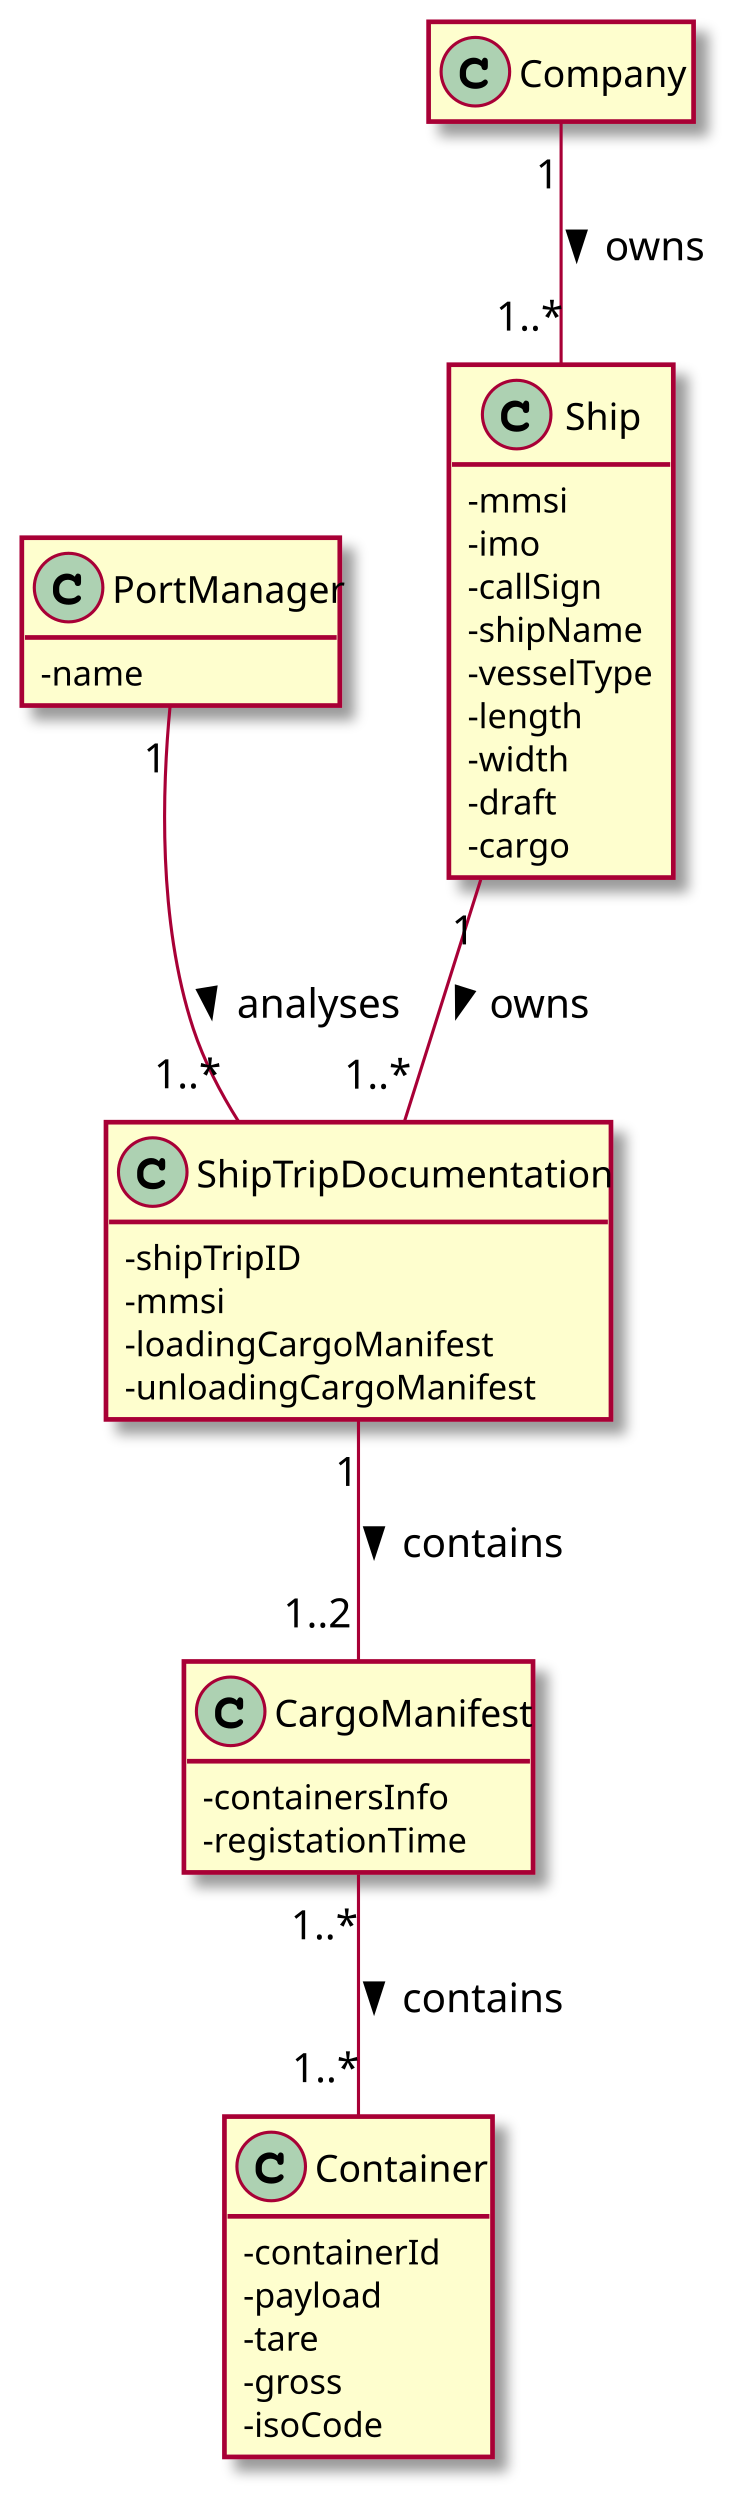
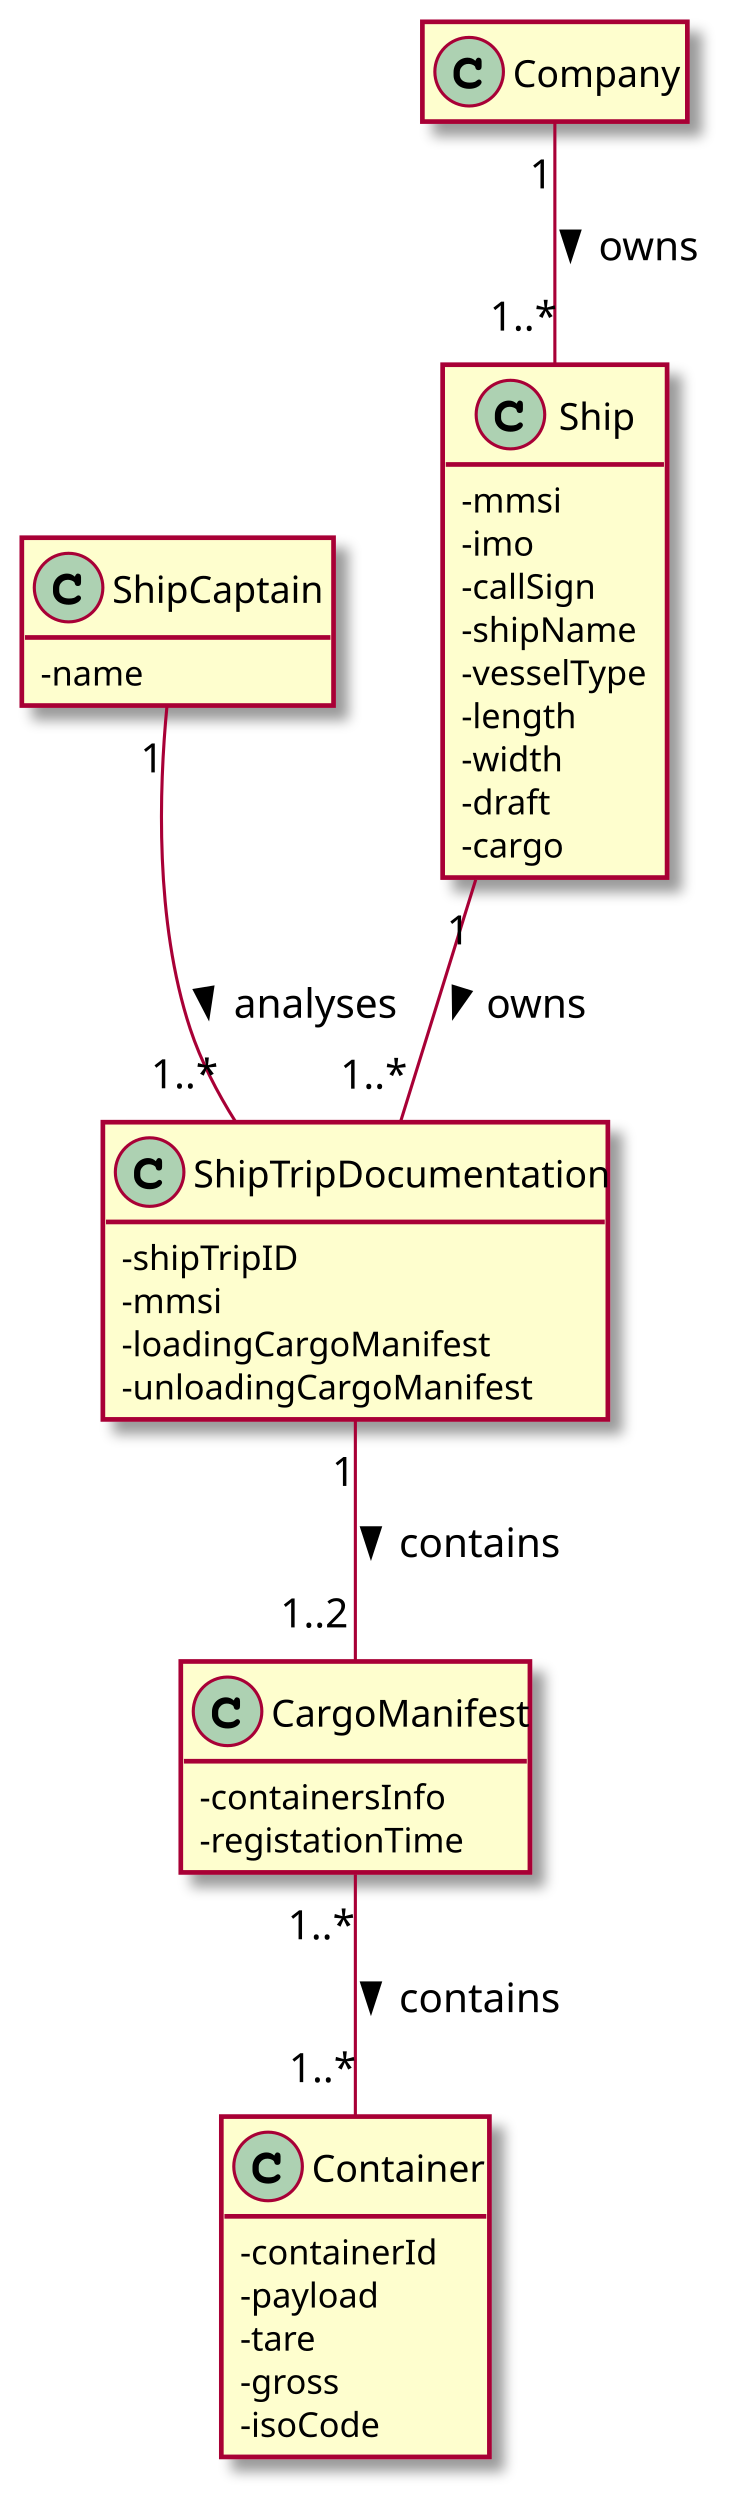
- <svg xmlns="http://www.w3.org/2000/svg" contentScriptType="application/ecmascript" contentStyleType="text/css" height="802px" preserveAspectRatio="none" style="width:236px;height:802px;background:#FFFFFF;" version="1.1" viewBox="0 0 236 802" width="236px" zoomAndPan="magnify">
+ <svg xmlns="http://www.w3.org/2000/svg" contentScriptType="application/ecmascript" contentStyleType="text/css" height="802px" preserveAspectRatio="none" style="width:234px;height:802px;background:#FFFFFF;" version="1.1" viewBox="0 0 234 802" width="234px" zoomAndPan="magnify">
  <defs>
-     <filter height="300%" id="fg0m0vrudi2ft" width="300%" x="-1" y="-1">
+     <filter height="300%" id="f1tlhrpqslidcx" width="300%" x="-1" y="-1">
      <feGaussianBlur result="blurOut" stdDeviation="2.0" />
      <feColorMatrix in="blurOut" result="blurOut2" type="matrix" values="0 0 0 0 0 0 0 0 0 0 0 0 0 0 0 0 0 0 .4 0" />
      <feOffset dx="4.0" dy="4.0" in="blurOut2" result="blurOut3" />
      <feBlend in="SourceGraphic" in2="blurOut3" mode="normal" />
    </filter>
  </defs>
  <g>
-     <rect codeLine="6" fill="#FEFECE" filter="url(#fg0m0vrudi2ft)" height="53.836" id="PortManager" style="stroke:#A80036;stroke-width:1.5;" width="102" x="7" y="172.5" />
+     <rect codeLine="6" fill="#FEFECE" filter="url(#f1tlhrpqslidcx)" height="53.836" id="ShipCaptain" style="stroke:#A80036;stroke-width:1.5;" width="100" x="7" y="172.5" />
    <ellipse cx="22" cy="188.5" fill="#ADD1B2" rx="11" ry="11" style="stroke:#A80036;stroke-width:1.0;" />
    <path d="M24,185 Q24.203,184.5 24.438,184.25 Q24.672,184 24.938,184 Q25.406,184 25.703,184.281 Q26,184.562 26,185.219 L26,186.781 Q26,187.438 25.719,187.719 Q25.438,188 25,188 Q24.609,188 24.359,187.828 Q24.109,187.656 24,187.203 Q23.953,186.891 23.781,186.719 Q23.469,186.391 22.906,186.203 Q22.344,186 21.781,186 Q21.078,186 20.484,186.281 Q19.906,186.562 19.453,187.188 Q19,187.812 19,188.672 L19,189.594 Q19,190.625 19.844,191.312 Q20.688,192 22.188,192 Q23.078,192 23.703,191.797 Q24.062,191.688 24.469,191.328 Q24.734,191.125 24.875,191.062 Q25.016,191 25.188,191 Q25.516,191 25.75,191.266 Q26,191.516 26,191.875 Q26,192.219 25.656,192.625 Q25.156,193.219 24.359,193.547 Q23.312,194 22.031,194 Q20.531,194 19.328,193.406 Q18.359,192.938 17.672,191.922 Q17,190.906 17,189.703 L17,188.609 Q17,187.359 17.594,186.266 Q18.203,185.172 19.25,184.594 Q20.312,184 21.5,184 Q22.219,184 22.844,184.25 Q23.469,184.5 24,185 Z " fill="#000000" />
-     <text fill="#000000" font-family="sans-serif" font-size="12" lengthAdjust="spacing" textLength="70" x="36" y="193.41">PortManager</text>
-     <line style="stroke:#A80036;stroke-width:1.5;" x1="8" x2="108" y1="204.5" y2="204.5" />
+     <text fill="#000000" font-family="sans-serif" font-size="12" lengthAdjust="spacing" textLength="68" x="36" y="193.41">ShipCaptain</text>
+     <line style="stroke:#A80036;stroke-width:1.5;" x1="8" x2="106" y1="204.5" y2="204.5" />
    <text fill="#000000" font-family="sans-serif" font-size="11" lengthAdjust="spacing" textLength="30" x="13" y="219.919">-name</text>
-     <rect codeLine="10" fill="#FEFECE" filter="url(#fg0m0vrudi2ft)" height="32" id="Company" style="stroke:#A80036;stroke-width:1.5;" width="85" x="137.5" y="7" />
-     <ellipse cx="152.5" cy="23" fill="#ADD1B2" rx="11" ry="11" style="stroke:#A80036;stroke-width:1.0;" />
-     <path d="M154.5,19.5 Q154.703,19 154.938,18.75 Q155.172,18.5 155.438,18.5 Q155.906,18.5 156.203,18.781 Q156.5,19.062 156.5,19.719 L156.5,21.281 Q156.5,21.938 156.219,22.219 Q155.938,22.5 155.5,22.5 Q155.109,22.5 154.859,22.328 Q154.609,22.156 154.5,21.703 Q154.453,21.391 154.281,21.219 Q153.969,20.891 153.406,20.703 Q152.844,20.5 152.281,20.5 Q151.578,20.5 150.984,20.781 Q150.406,21.062 149.953,21.688 Q149.5,22.312 149.5,23.172 L149.5,24.094 Q149.5,25.125 150.344,25.812 Q151.188,26.5 152.688,26.5 Q153.578,26.5 154.203,26.297 Q154.562,26.188 154.969,25.828 Q155.234,25.625 155.375,25.562 Q155.516,25.5 155.688,25.5 Q156.016,25.5 156.25,25.766 Q156.5,26.016 156.5,26.375 Q156.5,26.719 156.156,27.125 Q155.656,27.719 154.859,28.047 Q153.812,28.5 152.531,28.5 Q151.031,28.5 149.828,27.906 Q148.859,27.438 148.172,26.422 Q147.5,25.406 147.5,24.203 L147.5,23.109 Q147.5,21.859 148.094,20.766 Q148.703,19.672 149.75,19.094 Q150.812,18.5 152,18.5 Q152.719,18.5 153.344,18.75 Q153.969,19 154.5,19.5 Z " fill="#000000" />
-     <text fill="#000000" font-family="sans-serif" font-size="12" lengthAdjust="spacing" textLength="53" x="166.5" y="27.91">Company</text>
-     <rect codeLine="12" fill="#FEFECE" filter="url(#fg0m0vrudi2ft)" height="164.523" id="Ship" style="stroke:#A80036;stroke-width:1.5;" width="72" x="144" y="117" />
-     <ellipse cx="165.75" cy="133" fill="#ADD1B2" rx="11" ry="11" style="stroke:#A80036;stroke-width:1.0;" />
-     <path d="M167.75,129.5 Q167.953,129 168.188,128.75 Q168.422,128.5 168.688,128.5 Q169.156,128.5 169.453,128.781 Q169.75,129.062 169.75,129.719 L169.75,131.281 Q169.75,131.938 169.469,132.219 Q169.188,132.5 168.75,132.5 Q168.359,132.5 168.109,132.328 Q167.859,132.156 167.75,131.703 Q167.703,131.391 167.531,131.219 Q167.219,130.891 166.656,130.703 Q166.094,130.5 165.531,130.5 Q164.828,130.5 164.234,130.781 Q163.656,131.062 163.203,131.688 Q162.75,132.312 162.75,133.172 L162.75,134.094 Q162.75,135.125 163.594,135.812 Q164.438,136.5 165.938,136.5 Q166.828,136.5 167.453,136.297 Q167.812,136.188 168.219,135.828 Q168.484,135.625 168.625,135.562 Q168.766,135.5 168.938,135.5 Q169.266,135.5 169.5,135.766 Q169.75,136.016 169.75,136.375 Q169.75,136.719 169.406,137.125 Q168.906,137.719 168.109,138.047 Q167.062,138.5 165.781,138.5 Q164.281,138.5 163.078,137.906 Q162.109,137.438 161.422,136.422 Q160.75,135.406 160.75,134.203 L160.75,133.109 Q160.75,131.859 161.344,130.766 Q161.953,129.672 163,129.094 Q164.062,128.5 165.25,128.5 Q165.969,128.5 166.594,128.75 Q167.219,129 167.75,129.5 Z " fill="#000000" />
-     <text fill="#000000" font-family="sans-serif" font-size="12" lengthAdjust="spacing" textLength="25" x="181.25" y="137.91">Ship</text>
-     <line style="stroke:#A80036;stroke-width:1.5;" x1="145" x2="215" y1="149" y2="149" />
-     <text fill="#000000" font-family="sans-serif" font-size="11" lengthAdjust="spacing" textLength="28" x="150" y="164.419">-mmsi</text>
-     <text fill="#000000" font-family="sans-serif" font-size="11" lengthAdjust="spacing" textLength="20" x="150" y="178.255">-imo</text>
-     <text fill="#000000" font-family="sans-serif" font-size="11" lengthAdjust="spacing" textLength="41" x="150" y="192.091">-callSign</text>
-     <text fill="#000000" font-family="sans-serif" font-size="11" lengthAdjust="spacing" textLength="51" x="150" y="205.927">-shipName</text>
-     <text fill="#000000" font-family="sans-serif" font-size="11" lengthAdjust="spacing" textLength="60" x="150" y="219.763">-vesselType</text>
-     <text fill="#000000" font-family="sans-serif" font-size="11" lengthAdjust="spacing" textLength="33" x="150" y="233.599">-length</text>
-     <text fill="#000000" font-family="sans-serif" font-size="11" lengthAdjust="spacing" textLength="31" x="150" y="247.435">-width</text>
-     <text fill="#000000" font-family="sans-serif" font-size="11" lengthAdjust="spacing" textLength="27" x="150" y="261.271">-draft</text>
-     <text fill="#000000" font-family="sans-serif" font-size="11" lengthAdjust="spacing" textLength="32" x="150" y="275.106">-cargo</text>
-     <rect codeLine="24" fill="#FEFECE" filter="url(#fg0m0vrudi2ft)" height="67.672" id="CargoManifest" style="stroke:#A80036;stroke-width:1.5;" width="112" x="59" y="533" />
-     <ellipse cx="74" cy="549" fill="#ADD1B2" rx="11" ry="11" style="stroke:#A80036;stroke-width:1.0;" />
-     <path d="M76,545.5 Q76.203,545 76.438,544.75 Q76.672,544.5 76.938,544.5 Q77.406,544.5 77.703,544.781 Q78,545.062 78,545.719 L78,547.281 Q78,547.938 77.719,548.219 Q77.438,548.5 77,548.5 Q76.609,548.5 76.359,548.328 Q76.109,548.156 76,547.703 Q75.953,547.391 75.781,547.219 Q75.469,546.891 74.906,546.703 Q74.344,546.5 73.781,546.5 Q73.078,546.5 72.484,546.781 Q71.906,547.062 71.453,547.688 Q71,548.312 71,549.172 L71,550.094 Q71,551.125 71.844,551.812 Q72.688,552.5 74.188,552.5 Q75.078,552.5 75.703,552.297 Q76.062,552.188 76.469,551.828 Q76.734,551.625 76.875,551.562 Q77.016,551.5 77.188,551.5 Q77.516,551.5 77.75,551.766 Q78,552.016 78,552.375 Q78,552.719 77.656,553.125 Q77.156,553.719 76.359,554.047 Q75.312,554.5 74.031,554.5 Q72.531,554.5 71.328,553.906 Q70.359,553.438 69.672,552.422 Q69,551.406 69,550.203 L69,549.109 Q69,547.859 69.594,546.766 Q70.203,545.672 71.25,545.094 Q72.312,544.5 73.5,544.5 Q74.219,544.5 74.844,544.75 Q75.469,545 76,545.5 Z " fill="#000000" />
-     <text fill="#000000" font-family="sans-serif" font-size="12" lengthAdjust="spacing" textLength="80" x="88" y="553.91">CargoManifest</text>
-     <line style="stroke:#A80036;stroke-width:1.5;" x1="60" x2="170" y1="565" y2="565" />
-     <text fill="#000000" font-family="sans-serif" font-size="11" lengthAdjust="spacing" textLength="73" x="65" y="580.419">-containersInfo</text>
-     <text fill="#000000" font-family="sans-serif" font-size="11" lengthAdjust="spacing" textLength="76" x="65" y="594.255">-registationTime</text>
-     <rect codeLine="29" fill="#FEFECE" filter="url(#fg0m0vrudi2ft)" height="95.344" id="ShipTripDocumentation" style="stroke:#A80036;stroke-width:1.5;" width="162" x="34" y="360" />
-     <ellipse cx="49" cy="376" fill="#ADD1B2" rx="11" ry="11" style="stroke:#A80036;stroke-width:1.0;" />
-     <path d="M51,372.5 Q51.203,372 51.438,371.75 Q51.672,371.5 51.938,371.5 Q52.406,371.5 52.703,371.781 Q53,372.062 53,372.719 L53,374.281 Q53,374.938 52.719,375.219 Q52.438,375.5 52,375.5 Q51.609,375.5 51.359,375.328 Q51.109,375.156 51,374.703 Q50.953,374.391 50.781,374.219 Q50.469,373.891 49.906,373.703 Q49.344,373.5 48.781,373.5 Q48.078,373.5 47.484,373.781 Q46.906,374.062 46.453,374.688 Q46,375.312 46,376.172 L46,377.094 Q46,378.125 46.844,378.812 Q47.688,379.5 49.188,379.5 Q50.078,379.5 50.703,379.297 Q51.062,379.188 51.469,378.828 Q51.734,378.625 51.875,378.562 Q52.016,378.5 52.188,378.5 Q52.516,378.5 52.75,378.766 Q53,379.016 53,379.375 Q53,379.719 52.656,380.125 Q52.156,380.719 51.359,381.047 Q50.312,381.5 49.031,381.5 Q47.531,381.5 46.328,380.906 Q45.359,380.438 44.672,379.422 Q44,378.406 44,377.203 L44,376.109 Q44,374.859 44.594,373.766 Q45.203,372.672 46.25,372.094 Q47.312,371.5 48.5,371.5 Q49.219,371.5 49.844,371.75 Q50.469,372 51,372.5 Z " fill="#000000" />
-     <text fill="#000000" font-family="sans-serif" font-size="12" lengthAdjust="spacing" textLength="130" x="63" y="380.91">ShipTripDocumentation</text>
-     <line style="stroke:#A80036;stroke-width:1.5;" x1="35" x2="195" y1="392" y2="392" />
-     <text fill="#000000" font-family="sans-serif" font-size="11" lengthAdjust="spacing" textLength="51" x="40" y="407.419">-shipTripID</text>
-     <text fill="#000000" font-family="sans-serif" font-size="11" lengthAdjust="spacing" textLength="28" x="40" y="421.255">-mmsi</text>
-     <text fill="#000000" font-family="sans-serif" font-size="11" lengthAdjust="spacing" textLength="108" x="40" y="435.091">-loadingCargoManifest</text>
-     <text fill="#000000" font-family="sans-serif" font-size="11" lengthAdjust="spacing" textLength="120" x="40" y="448.927">-unloadingCargoManifest</text>
-     <rect codeLine="36" fill="#FEFECE" filter="url(#fg0m0vrudi2ft)" height="109.18" id="Container" style="stroke:#A80036;stroke-width:1.5;" width="86" x="72" y="679" />
-     <ellipse cx="87" cy="695" fill="#ADD1B2" rx="11" ry="11" style="stroke:#A80036;stroke-width:1.0;" />
-     <path d="M89,691.5 Q89.203,691 89.438,690.75 Q89.672,690.5 89.938,690.5 Q90.406,690.5 90.703,690.781 Q91,691.062 91,691.719 L91,693.281 Q91,693.938 90.719,694.219 Q90.438,694.5 90,694.5 Q89.609,694.5 89.359,694.328 Q89.109,694.156 89,693.703 Q88.953,693.391 88.781,693.219 Q88.469,692.891 87.906,692.703 Q87.344,692.5 86.781,692.5 Q86.078,692.5 85.484,692.781 Q84.906,693.062 84.453,693.688 Q84,694.312 84,695.172 L84,696.094 Q84,697.125 84.844,697.812 Q85.688,698.5 87.188,698.5 Q88.078,698.5 88.703,698.297 Q89.062,698.188 89.469,697.828 Q89.734,697.625 89.875,697.562 Q90.016,697.5 90.188,697.5 Q90.516,697.5 90.75,697.766 Q91,698.016 91,698.375 Q91,698.719 90.656,699.125 Q90.156,699.719 89.359,700.047 Q88.312,700.5 87.031,700.5 Q85.531,700.5 84.328,699.906 Q83.359,699.438 82.672,698.422 Q82,697.406 82,696.203 L82,695.109 Q82,693.859 82.594,692.766 Q83.203,691.672 84.25,691.094 Q85.312,690.5 86.5,690.5 Q87.219,690.5 87.844,690.75 Q88.469,691 89,691.5 Z " fill="#000000" />
-     <text fill="#000000" font-family="sans-serif" font-size="12" lengthAdjust="spacing" textLength="54" x="101" y="699.91">Container</text>
-     <line style="stroke:#A80036;stroke-width:1.5;" x1="73" x2="157" y1="711" y2="711" />
-     <text fill="#000000" font-family="sans-serif" font-size="11" lengthAdjust="spacing" textLength="57" x="78" y="726.419">-containerId</text>
-     <text fill="#000000" font-family="sans-serif" font-size="11" lengthAdjust="spacing" textLength="42" x="78" y="740.255">-payload</text>
-     <text fill="#000000" font-family="sans-serif" font-size="11" lengthAdjust="spacing" textLength="23" x="78" y="754.091">-tare</text>
-     <text fill="#000000" font-family="sans-serif" font-size="11" lengthAdjust="spacing" textLength="32" x="78" y="767.927">-gross</text>
-     <text fill="#000000" font-family="sans-serif" font-size="11" lengthAdjust="spacing" textLength="43" x="78" y="781.763">-isoCode</text>
-     <path codeLine="44" d="M54.56,226.56 C52,253.25 50.66,295.61 62,330 C65.39,340.28 70.63,350.42 76.53,359.79 " fill="none" id="PortManager-ShipTripDocumentation" style="stroke:#A80036;stroke-width:1.0;" />
-     <polygon fill="#000000" points="67.814,326.109,69.242,316.706,63.442,317.663,67.814,326.109" style="stroke:#000000;stroke-width:1.0;" />
-     <text fill="#000000" font-family="sans-serif" font-size="13" lengthAdjust="spacing" textLength="52" x="76" y="326.495">analyses</text>
-     <text fill="#000000" font-family="sans-serif" font-size="13" lengthAdjust="spacing" textLength="7" x="46.042" y="247.781">1</text>
-     <text fill="#000000" font-family="sans-serif" font-size="13" lengthAdjust="spacing" textLength="20" x="49.411" y="349.103">1..*</text>
-     <path codeLine="45" d="M180,39.18 C180,56.76 180,87.1 180,116.61 " fill="none" id="Company-Ship" style="stroke:#A80036;stroke-width:1.0;" />
-     <polygon fill="#000000" points="185,83.176,187.939,74.131,182.061,74.131,185,83.176" style="stroke:#000000;stroke-width:1.0;" />
-     <text fill="#000000" font-family="sans-serif" font-size="13" lengthAdjust="spacing" textLength="30" x="194" y="83.495">owns</text>
-     <text fill="#000000" font-family="sans-serif" font-size="13" lengthAdjust="spacing" textLength="7" x="171.884" y="60.438">1</text>
-     <text fill="#000000" font-family="sans-serif" font-size="13" lengthAdjust="spacing" textLength="20" x="159.109" y="106.047">1..*</text>
-     <path codeLine="46" d="M154.22,282.21 C145.89,308.61 136.94,336.96 129.7,359.91 " fill="none" id="Ship-ShipTripDocumentation" style="stroke:#A80036;stroke-width:1.0;" />
-     <polygon fill="#000000" points="146.495,325.944,152.02,318.203,146.415,316.434,146.495,325.944" style="stroke:#000000;stroke-width:1.0;" />
-     <text fill="#000000" font-family="sans-serif" font-size="13" lengthAdjust="spacing" textLength="30" x="157" y="326.495">owns</text>
-     <text fill="#000000" font-family="sans-serif" font-size="13" lengthAdjust="spacing" textLength="7" x="144.887" y="302.967">1</text>
-     <text fill="#000000" font-family="sans-serif" font-size="13" lengthAdjust="spacing" textLength="20" x="110.39" y="349.241">1..*</text>
-     <path codeLine="47" d="M115,601.29 C115,623.54 115,653.3 115,678.86 " fill="none" id="CargoManifest-Container" style="stroke:#A80036;stroke-width:1.0;" />
-     <polygon fill="#000000" points="120,645.176,122.939,636.131,117.061,636.131,120,645.176" style="stroke:#000000;stroke-width:1.0;" />
-     <text fill="#000000" font-family="sans-serif" font-size="13" lengthAdjust="spacing" textLength="49" x="129" y="645.495">contains</text>
-     <text fill="#000000" font-family="sans-serif" font-size="13" lengthAdjust="spacing" textLength="20" x="93.281" y="622.112">1..*</text>
-     <text fill="#000000" font-family="sans-serif" font-size="13" lengthAdjust="spacing" textLength="20" x="93.656" y="667.949">1..*</text>
-     <path codeLine="48" d="M115,455.33 C115,480.17 115,510.12 115,532.6 " fill="none" id="ShipTripDocumentation-CargoManifest" style="stroke:#A80036;stroke-width:1.0;" />
-     <polygon fill="#000000" points="120,499.176,122.939,490.131,117.061,490.131,120,499.176" style="stroke:#000000;stroke-width:1.0;" />
-     <text fill="#000000" font-family="sans-serif" font-size="13" lengthAdjust="spacing" textLength="49" x="129" y="499.495">contains</text>
-     <text fill="#000000" font-family="sans-serif" font-size="13" lengthAdjust="spacing" textLength="7" x="107.508" y="476.677">1</text>
-     <text fill="#000000" font-family="sans-serif" font-size="13" lengthAdjust="spacing" textLength="22" x="90.903" y="522.077">1..2</text>
+     <rect codeLine="10" fill="#FEFECE" filter="url(#f1tlhrpqslidcx)" height="32" id="Company" style="stroke:#A80036;stroke-width:1.5;" width="85" x="135.5" y="7" />
+     <ellipse cx="150.5" cy="23" fill="#ADD1B2" rx="11" ry="11" style="stroke:#A80036;stroke-width:1.0;" />
+     <path d="M152.5,19.5 Q152.703,19 152.938,18.75 Q153.172,18.5 153.438,18.5 Q153.906,18.5 154.203,18.781 Q154.5,19.062 154.5,19.719 L154.5,21.281 Q154.5,21.938 154.219,22.219 Q153.938,22.5 153.5,22.5 Q153.109,22.5 152.859,22.328 Q152.609,22.156 152.5,21.703 Q152.453,21.391 152.281,21.219 Q151.969,20.891 151.406,20.703 Q150.844,20.5 150.281,20.5 Q149.578,20.5 148.984,20.781 Q148.406,21.062 147.953,21.688 Q147.5,22.312 147.5,23.172 L147.5,24.094 Q147.5,25.125 148.344,25.812 Q149.188,26.5 150.688,26.5 Q151.578,26.5 152.203,26.297 Q152.562,26.188 152.969,25.828 Q153.234,25.625 153.375,25.562 Q153.516,25.5 153.688,25.5 Q154.016,25.5 154.25,25.766 Q154.5,26.016 154.5,26.375 Q154.5,26.719 154.156,27.125 Q153.656,27.719 152.859,28.047 Q151.812,28.5 150.531,28.5 Q149.031,28.5 147.828,27.906 Q146.859,27.438 146.172,26.422 Q145.5,25.406 145.5,24.203 L145.5,23.109 Q145.5,21.859 146.094,20.766 Q146.703,19.672 147.75,19.094 Q148.812,18.5 150,18.5 Q150.719,18.5 151.344,18.75 Q151.969,19 152.5,19.5 Z " fill="#000000" />
+     <text fill="#000000" font-family="sans-serif" font-size="12" lengthAdjust="spacing" textLength="53" x="164.5" y="27.91">Company</text>
+     <rect codeLine="12" fill="#FEFECE" filter="url(#f1tlhrpqslidcx)" height="164.523" id="Ship" style="stroke:#A80036;stroke-width:1.5;" width="72" x="142" y="117" />
+     <ellipse cx="163.75" cy="133" fill="#ADD1B2" rx="11" ry="11" style="stroke:#A80036;stroke-width:1.0;" />
+     <path d="M165.75,129.5 Q165.953,129 166.188,128.75 Q166.422,128.5 166.688,128.5 Q167.156,128.5 167.453,128.781 Q167.75,129.062 167.75,129.719 L167.75,131.281 Q167.75,131.938 167.469,132.219 Q167.188,132.5 166.75,132.5 Q166.359,132.5 166.109,132.328 Q165.859,132.156 165.75,131.703 Q165.703,131.391 165.531,131.219 Q165.219,130.891 164.656,130.703 Q164.094,130.5 163.531,130.5 Q162.828,130.5 162.234,130.781 Q161.656,131.062 161.203,131.688 Q160.75,132.312 160.75,133.172 L160.75,134.094 Q160.75,135.125 161.594,135.812 Q162.438,136.5 163.938,136.5 Q164.828,136.5 165.453,136.297 Q165.812,136.188 166.219,135.828 Q166.484,135.625 166.625,135.562 Q166.766,135.5 166.938,135.5 Q167.266,135.5 167.5,135.766 Q167.75,136.016 167.75,136.375 Q167.75,136.719 167.406,137.125 Q166.906,137.719 166.109,138.047 Q165.062,138.5 163.781,138.5 Q162.281,138.5 161.078,137.906 Q160.109,137.438 159.422,136.422 Q158.75,135.406 158.75,134.203 L158.75,133.109 Q158.75,131.859 159.344,130.766 Q159.953,129.672 161,129.094 Q162.062,128.5 163.25,128.5 Q163.969,128.5 164.594,128.75 Q165.219,129 165.75,129.5 Z " fill="#000000" />
+     <text fill="#000000" font-family="sans-serif" font-size="12" lengthAdjust="spacing" textLength="25" x="179.25" y="137.91">Ship</text>
+     <line style="stroke:#A80036;stroke-width:1.5;" x1="143" x2="213" y1="149" y2="149" />
+     <text fill="#000000" font-family="sans-serif" font-size="11" lengthAdjust="spacing" textLength="28" x="148" y="164.419">-mmsi</text>
+     <text fill="#000000" font-family="sans-serif" font-size="11" lengthAdjust="spacing" textLength="20" x="148" y="178.255">-imo</text>
+     <text fill="#000000" font-family="sans-serif" font-size="11" lengthAdjust="spacing" textLength="41" x="148" y="192.091">-callSign</text>
+     <text fill="#000000" font-family="sans-serif" font-size="11" lengthAdjust="spacing" textLength="51" x="148" y="205.927">-shipName</text>
+     <text fill="#000000" font-family="sans-serif" font-size="11" lengthAdjust="spacing" textLength="60" x="148" y="219.763">-vesselType</text>
+     <text fill="#000000" font-family="sans-serif" font-size="11" lengthAdjust="spacing" textLength="33" x="148" y="233.599">-length</text>
+     <text fill="#000000" font-family="sans-serif" font-size="11" lengthAdjust="spacing" textLength="31" x="148" y="247.435">-width</text>
+     <text fill="#000000" font-family="sans-serif" font-size="11" lengthAdjust="spacing" textLength="27" x="148" y="261.271">-draft</text>
+     <text fill="#000000" font-family="sans-serif" font-size="11" lengthAdjust="spacing" textLength="32" x="148" y="275.106">-cargo</text>
+     <rect codeLine="24" fill="#FEFECE" filter="url(#f1tlhrpqslidcx)" height="67.672" id="CargoManifest" style="stroke:#A80036;stroke-width:1.5;" width="112" x="58" y="533" />
+     <ellipse cx="73" cy="549" fill="#ADD1B2" rx="11" ry="11" style="stroke:#A80036;stroke-width:1.0;" />
+     <path d="M75,545.5 Q75.203,545 75.438,544.75 Q75.672,544.5 75.938,544.5 Q76.406,544.5 76.703,544.781 Q77,545.062 77,545.719 L77,547.281 Q77,547.938 76.719,548.219 Q76.438,548.5 76,548.5 Q75.609,548.5 75.359,548.328 Q75.109,548.156 75,547.703 Q74.953,547.391 74.781,547.219 Q74.469,546.891 73.906,546.703 Q73.344,546.5 72.781,546.5 Q72.078,546.5 71.484,546.781 Q70.906,547.062 70.453,547.688 Q70,548.312 70,549.172 L70,550.094 Q70,551.125 70.844,551.812 Q71.688,552.5 73.188,552.5 Q74.078,552.5 74.703,552.297 Q75.062,552.188 75.469,551.828 Q75.734,551.625 75.875,551.562 Q76.016,551.5 76.188,551.5 Q76.516,551.5 76.75,551.766 Q77,552.016 77,552.375 Q77,552.719 76.656,553.125 Q76.156,553.719 75.359,554.047 Q74.312,554.5 73.031,554.5 Q71.531,554.5 70.328,553.906 Q69.359,553.438 68.672,552.422 Q68,551.406 68,550.203 L68,549.109 Q68,547.859 68.594,546.766 Q69.203,545.672 70.25,545.094 Q71.312,544.5 72.5,544.5 Q73.219,544.5 73.844,544.75 Q74.469,545 75,545.5 Z " fill="#000000" />
+     <text fill="#000000" font-family="sans-serif" font-size="12" lengthAdjust="spacing" textLength="80" x="87" y="553.91">CargoManifest</text>
+     <line style="stroke:#A80036;stroke-width:1.5;" x1="59" x2="169" y1="565" y2="565" />
+     <text fill="#000000" font-family="sans-serif" font-size="11" lengthAdjust="spacing" textLength="73" x="64" y="580.419">-containersInfo</text>
+     <text fill="#000000" font-family="sans-serif" font-size="11" lengthAdjust="spacing" textLength="76" x="64" y="594.255">-registationTime</text>
+     <rect codeLine="29" fill="#FEFECE" filter="url(#f1tlhrpqslidcx)" height="95.344" id="ShipTripDocumentation" style="stroke:#A80036;stroke-width:1.5;" width="162" x="33" y="360" />
+     <ellipse cx="48" cy="376" fill="#ADD1B2" rx="11" ry="11" style="stroke:#A80036;stroke-width:1.0;" />
+     <path d="M50,372.5 Q50.203,372 50.438,371.75 Q50.672,371.5 50.938,371.5 Q51.406,371.5 51.703,371.781 Q52,372.062 52,372.719 L52,374.281 Q52,374.938 51.719,375.219 Q51.438,375.5 51,375.5 Q50.609,375.5 50.359,375.328 Q50.109,375.156 50,374.703 Q49.953,374.391 49.781,374.219 Q49.469,373.891 48.906,373.703 Q48.344,373.5 47.781,373.5 Q47.078,373.5 46.484,373.781 Q45.906,374.062 45.453,374.688 Q45,375.312 45,376.172 L45,377.094 Q45,378.125 45.844,378.812 Q46.688,379.5 48.188,379.5 Q49.078,379.5 49.703,379.297 Q50.062,379.188 50.469,378.828 Q50.734,378.625 50.875,378.562 Q51.016,378.5 51.188,378.5 Q51.516,378.5 51.75,378.766 Q52,379.016 52,379.375 Q52,379.719 51.656,380.125 Q51.156,380.719 50.359,381.047 Q49.312,381.5 48.031,381.5 Q46.531,381.5 45.328,380.906 Q44.359,380.438 43.672,379.422 Q43,378.406 43,377.203 L43,376.109 Q43,374.859 43.594,373.766 Q44.203,372.672 45.25,372.094 Q46.312,371.5 47.5,371.5 Q48.219,371.5 48.844,371.75 Q49.469,372 50,372.5 Z " fill="#000000" />
+     <text fill="#000000" font-family="sans-serif" font-size="12" lengthAdjust="spacing" textLength="130" x="62" y="380.91">ShipTripDocumentation</text>
+     <line style="stroke:#A80036;stroke-width:1.5;" x1="34" x2="194" y1="392" y2="392" />
+     <text fill="#000000" font-family="sans-serif" font-size="11" lengthAdjust="spacing" textLength="51" x="39" y="407.419">-shipTripID</text>
+     <text fill="#000000" font-family="sans-serif" font-size="11" lengthAdjust="spacing" textLength="28" x="39" y="421.255">-mmsi</text>
+     <text fill="#000000" font-family="sans-serif" font-size="11" lengthAdjust="spacing" textLength="108" x="39" y="435.091">-loadingCargoManifest</text>
+     <text fill="#000000" font-family="sans-serif" font-size="11" lengthAdjust="spacing" textLength="120" x="39" y="448.927">-unloadingCargoManifest</text>
+     <rect codeLine="36" fill="#FEFECE" filter="url(#f1tlhrpqslidcx)" height="109.18" id="Container" style="stroke:#A80036;stroke-width:1.5;" width="86" x="71" y="679" />
+     <ellipse cx="86" cy="695" fill="#ADD1B2" rx="11" ry="11" style="stroke:#A80036;stroke-width:1.0;" />
+     <path d="M88,691.5 Q88.203,691 88.438,690.75 Q88.672,690.5 88.938,690.5 Q89.406,690.5 89.703,690.781 Q90,691.062 90,691.719 L90,693.281 Q90,693.938 89.719,694.219 Q89.438,694.5 89,694.5 Q88.609,694.5 88.359,694.328 Q88.109,694.156 88,693.703 Q87.953,693.391 87.781,693.219 Q87.469,692.891 86.906,692.703 Q86.344,692.5 85.781,692.5 Q85.078,692.5 84.484,692.781 Q83.906,693.062 83.453,693.688 Q83,694.312 83,695.172 L83,696.094 Q83,697.125 83.844,697.812 Q84.688,698.5 86.188,698.5 Q87.078,698.5 87.703,698.297 Q88.062,698.188 88.469,697.828 Q88.734,697.625 88.875,697.562 Q89.016,697.5 89.188,697.5 Q89.516,697.5 89.75,697.766 Q90,698.016 90,698.375 Q90,698.719 89.656,699.125 Q89.156,699.719 88.359,700.047 Q87.312,700.5 86.031,700.5 Q84.531,700.5 83.328,699.906 Q82.359,699.438 81.672,698.422 Q81,697.406 81,696.203 L81,695.109 Q81,693.859 81.594,692.766 Q82.203,691.672 83.25,691.094 Q84.312,690.5 85.5,690.5 Q86.219,690.5 86.844,690.75 Q87.469,691 88,691.5 Z " fill="#000000" />
+     <text fill="#000000" font-family="sans-serif" font-size="12" lengthAdjust="spacing" textLength="54" x="100" y="699.91">Container</text>
+     <line style="stroke:#A80036;stroke-width:1.5;" x1="72" x2="156" y1="711" y2="711" />
+     <text fill="#000000" font-family="sans-serif" font-size="11" lengthAdjust="spacing" textLength="57" x="77" y="726.419">-containerId</text>
+     <text fill="#000000" font-family="sans-serif" font-size="11" lengthAdjust="spacing" textLength="42" x="77" y="740.255">-payload</text>
+     <text fill="#000000" font-family="sans-serif" font-size="11" lengthAdjust="spacing" textLength="23" x="77" y="754.091">-tare</text>
+     <text fill="#000000" font-family="sans-serif" font-size="11" lengthAdjust="spacing" textLength="32" x="77" y="767.927">-gross</text>
+     <text fill="#000000" font-family="sans-serif" font-size="11" lengthAdjust="spacing" textLength="43" x="77" y="781.763">-isoCode</text>
+     <path codeLine="44" d="M53.56,226.56 C51,253.25 49.66,295.61 61,330 C64.39,340.28 69.63,350.42 75.53,359.79 " fill="none" id="ShipCaptain-ShipTripDocumentation" style="stroke:#A80036;stroke-width:1.0;" />
+     <polygon fill="#000000" points="66.814,326.109,68.242,316.706,62.442,317.663,66.814,326.109" style="stroke:#000000;stroke-width:1.0;" />
+     <text fill="#000000" font-family="sans-serif" font-size="13" lengthAdjust="spacing" textLength="52" x="75" y="326.495">analyses</text>
+     <text fill="#000000" font-family="sans-serif" font-size="13" lengthAdjust="spacing" textLength="7" x="45.042" y="247.781">1</text>
+     <text fill="#000000" font-family="sans-serif" font-size="13" lengthAdjust="spacing" textLength="20" x="48.411" y="349.103">1..*</text>
+     <path codeLine="45" d="M178,39.18 C178,56.76 178,87.1 178,116.61 " fill="none" id="Company-Ship" style="stroke:#A80036;stroke-width:1.0;" />
+     <polygon fill="#000000" points="183,83.176,185.939,74.131,180.061,74.131,183,83.176" style="stroke:#000000;stroke-width:1.0;" />
+     <text fill="#000000" font-family="sans-serif" font-size="13" lengthAdjust="spacing" textLength="30" x="192" y="83.495">owns</text>
+     <text fill="#000000" font-family="sans-serif" font-size="13" lengthAdjust="spacing" textLength="7" x="169.884" y="60.438">1</text>
+     <text fill="#000000" font-family="sans-serif" font-size="13" lengthAdjust="spacing" textLength="20" x="157.109" y="106.047">1..*</text>
+     <path codeLine="46" d="M152.61,282.21 C144.41,308.61 135.6,336.96 128.48,359.91 " fill="none" id="Ship-ShipTripDocumentation" style="stroke:#A80036;stroke-width:1.0;" />
+     <polygon fill="#000000" points="145.517,325.951,151.006,318.184,145.393,316.441,145.517,325.951" style="stroke:#000000;stroke-width:1.0;" />
+     <text fill="#000000" font-family="sans-serif" font-size="13" lengthAdjust="spacing" textLength="30" x="156" y="326.495">owns</text>
+     <text fill="#000000" font-family="sans-serif" font-size="13" lengthAdjust="spacing" textLength="7" x="143.308" y="302.967">1</text>
+     <text fill="#000000" font-family="sans-serif" font-size="13" lengthAdjust="spacing" textLength="20" x="109.138" y="349.241">1..*</text>
+     <path codeLine="47" d="M114,601.29 C114,623.54 114,653.3 114,678.86 " fill="none" id="CargoManifest-Container" style="stroke:#A80036;stroke-width:1.0;" />
+     <polygon fill="#000000" points="119,645.176,121.939,636.131,116.061,636.131,119,645.176" style="stroke:#000000;stroke-width:1.0;" />
+     <text fill="#000000" font-family="sans-serif" font-size="13" lengthAdjust="spacing" textLength="49" x="128" y="645.495">contains</text>
+     <text fill="#000000" font-family="sans-serif" font-size="13" lengthAdjust="spacing" textLength="20" x="92.281" y="622.112">1..*</text>
+     <text fill="#000000" font-family="sans-serif" font-size="13" lengthAdjust="spacing" textLength="20" x="92.656" y="667.949">1..*</text>
+     <path codeLine="48" d="M114,455.33 C114,480.17 114,510.12 114,532.6 " fill="none" id="ShipTripDocumentation-CargoManifest" style="stroke:#A80036;stroke-width:1.0;" />
+     <polygon fill="#000000" points="119,499.176,121.939,490.131,116.061,490.131,119,499.176" style="stroke:#000000;stroke-width:1.0;" />
+     <text fill="#000000" font-family="sans-serif" font-size="13" lengthAdjust="spacing" textLength="49" x="128" y="499.495">contains</text>
+     <text fill="#000000" font-family="sans-serif" font-size="13" lengthAdjust="spacing" textLength="7" x="106.508" y="476.677">1</text>
+     <text fill="#000000" font-family="sans-serif" font-size="13" lengthAdjust="spacing" textLength="22" x="89.903" y="522.077">1..2</text>
  </g>
</svg>
